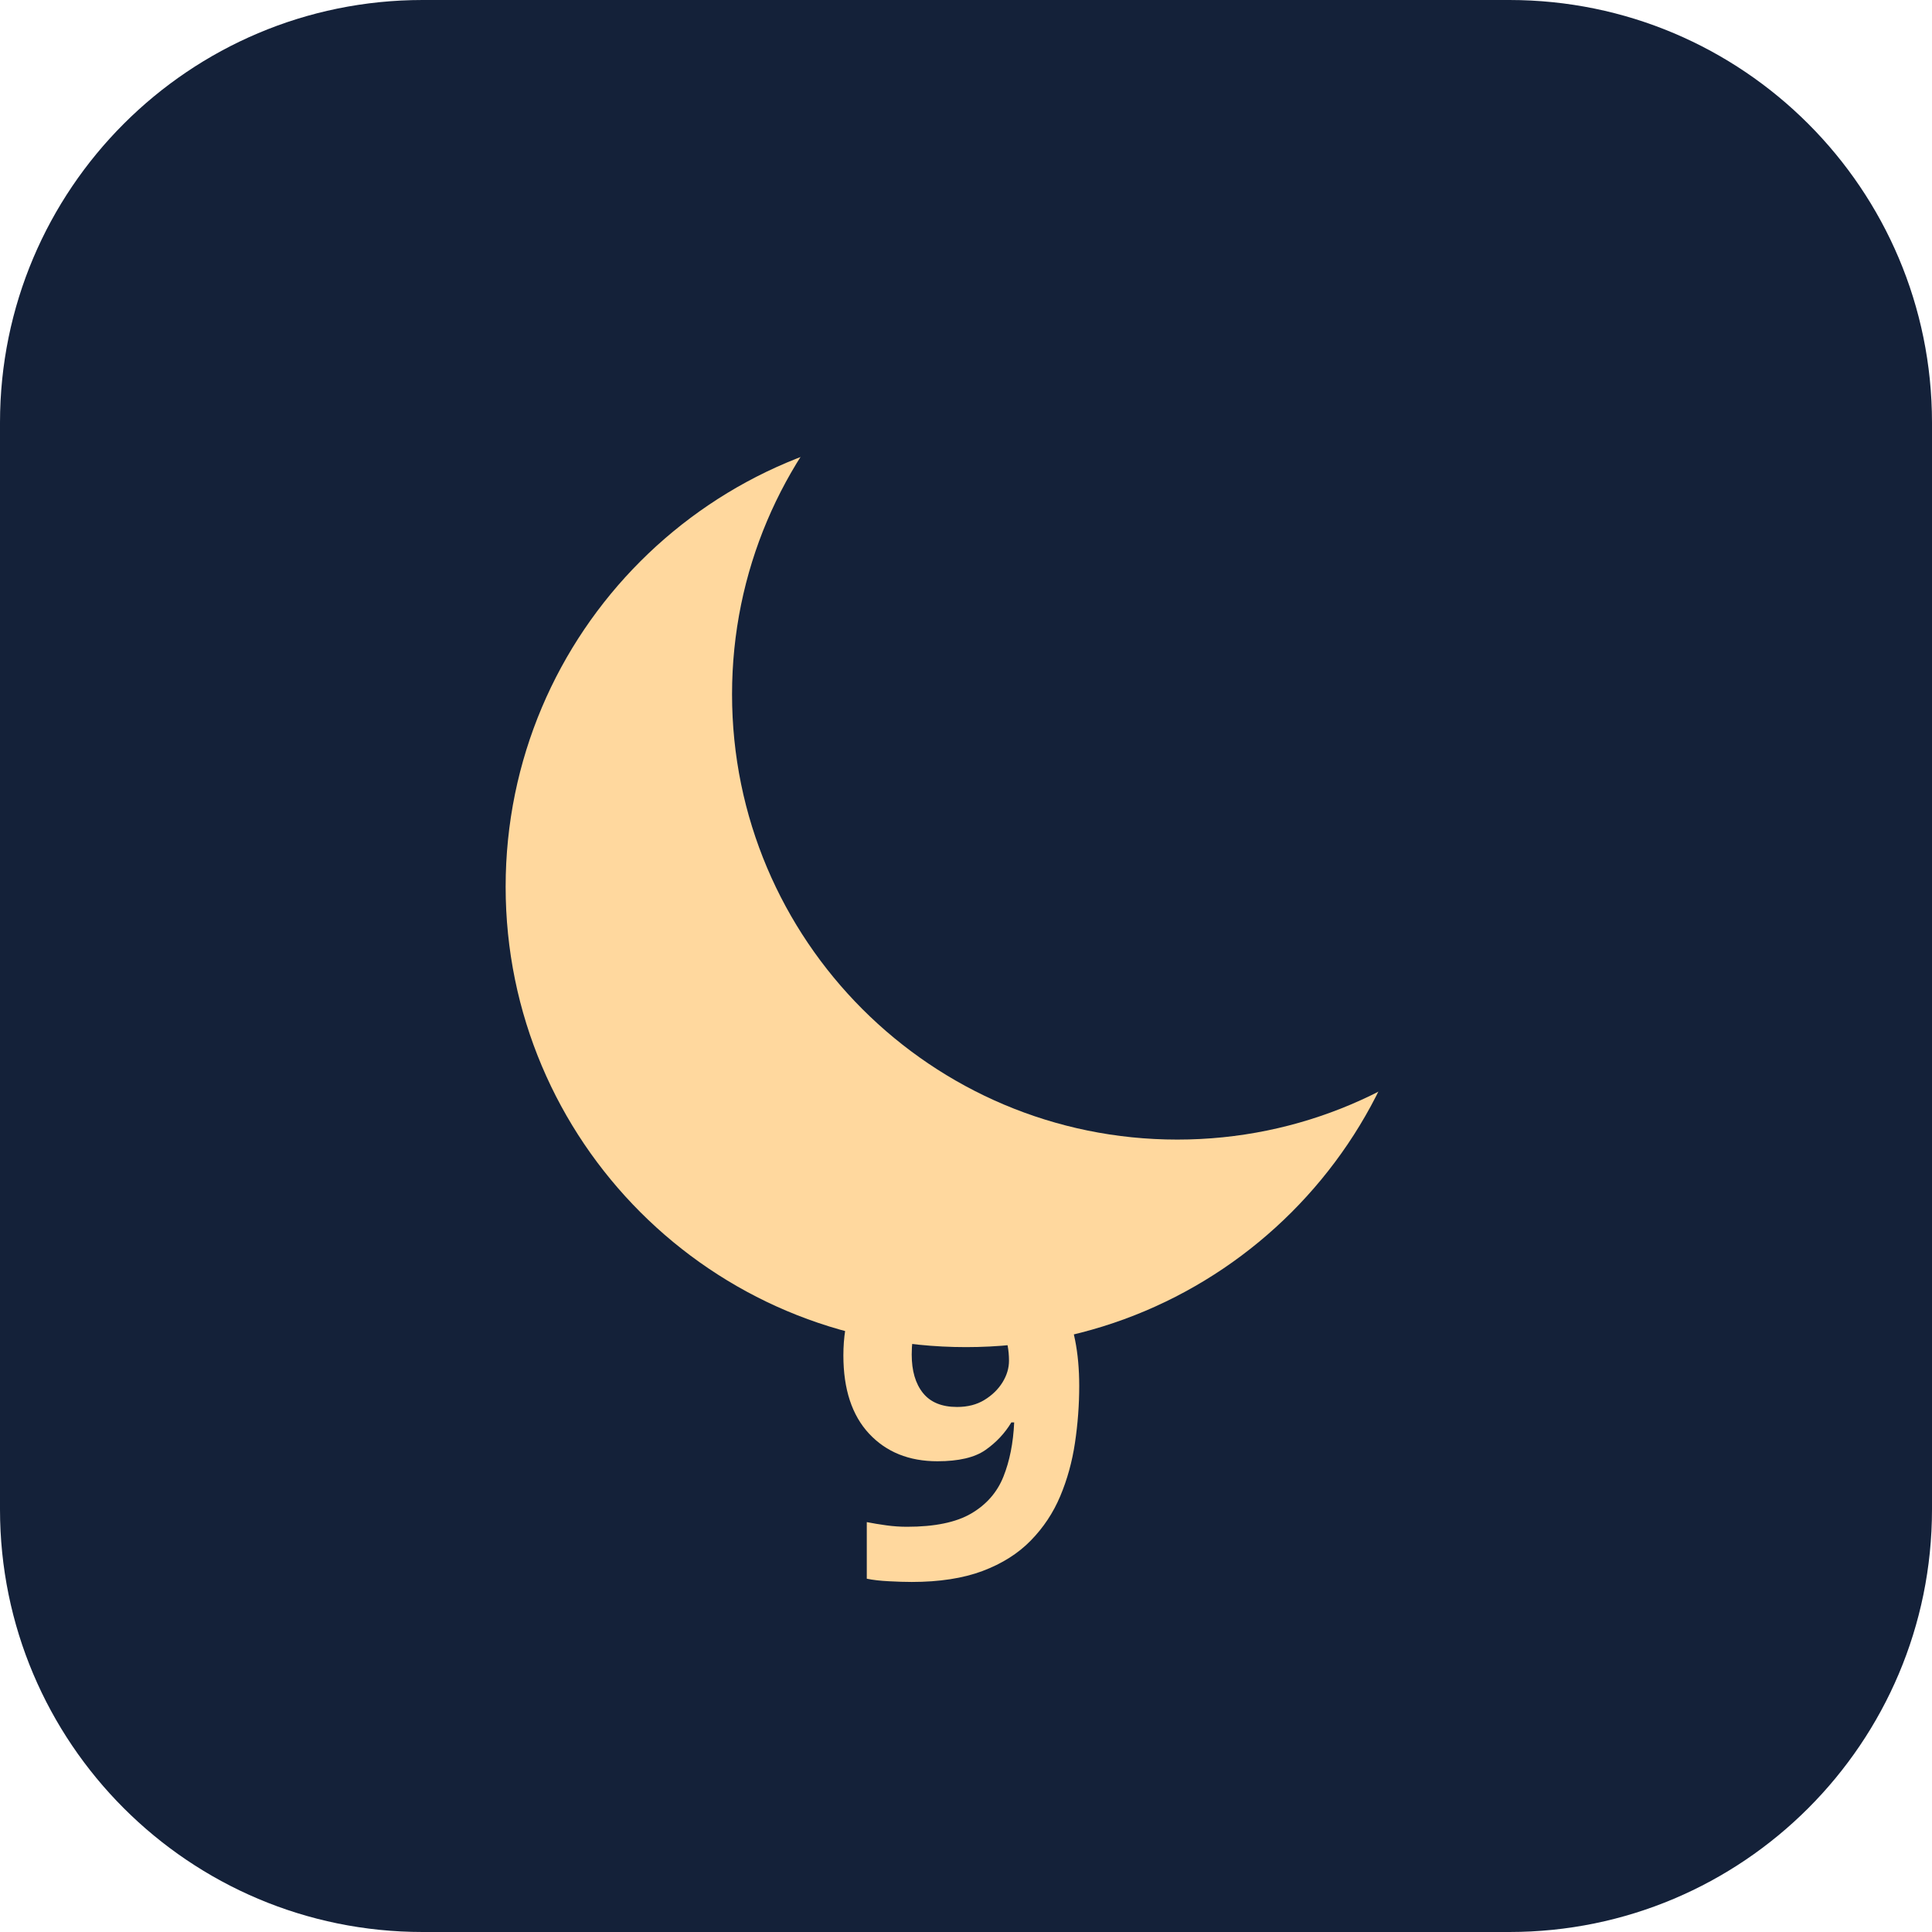
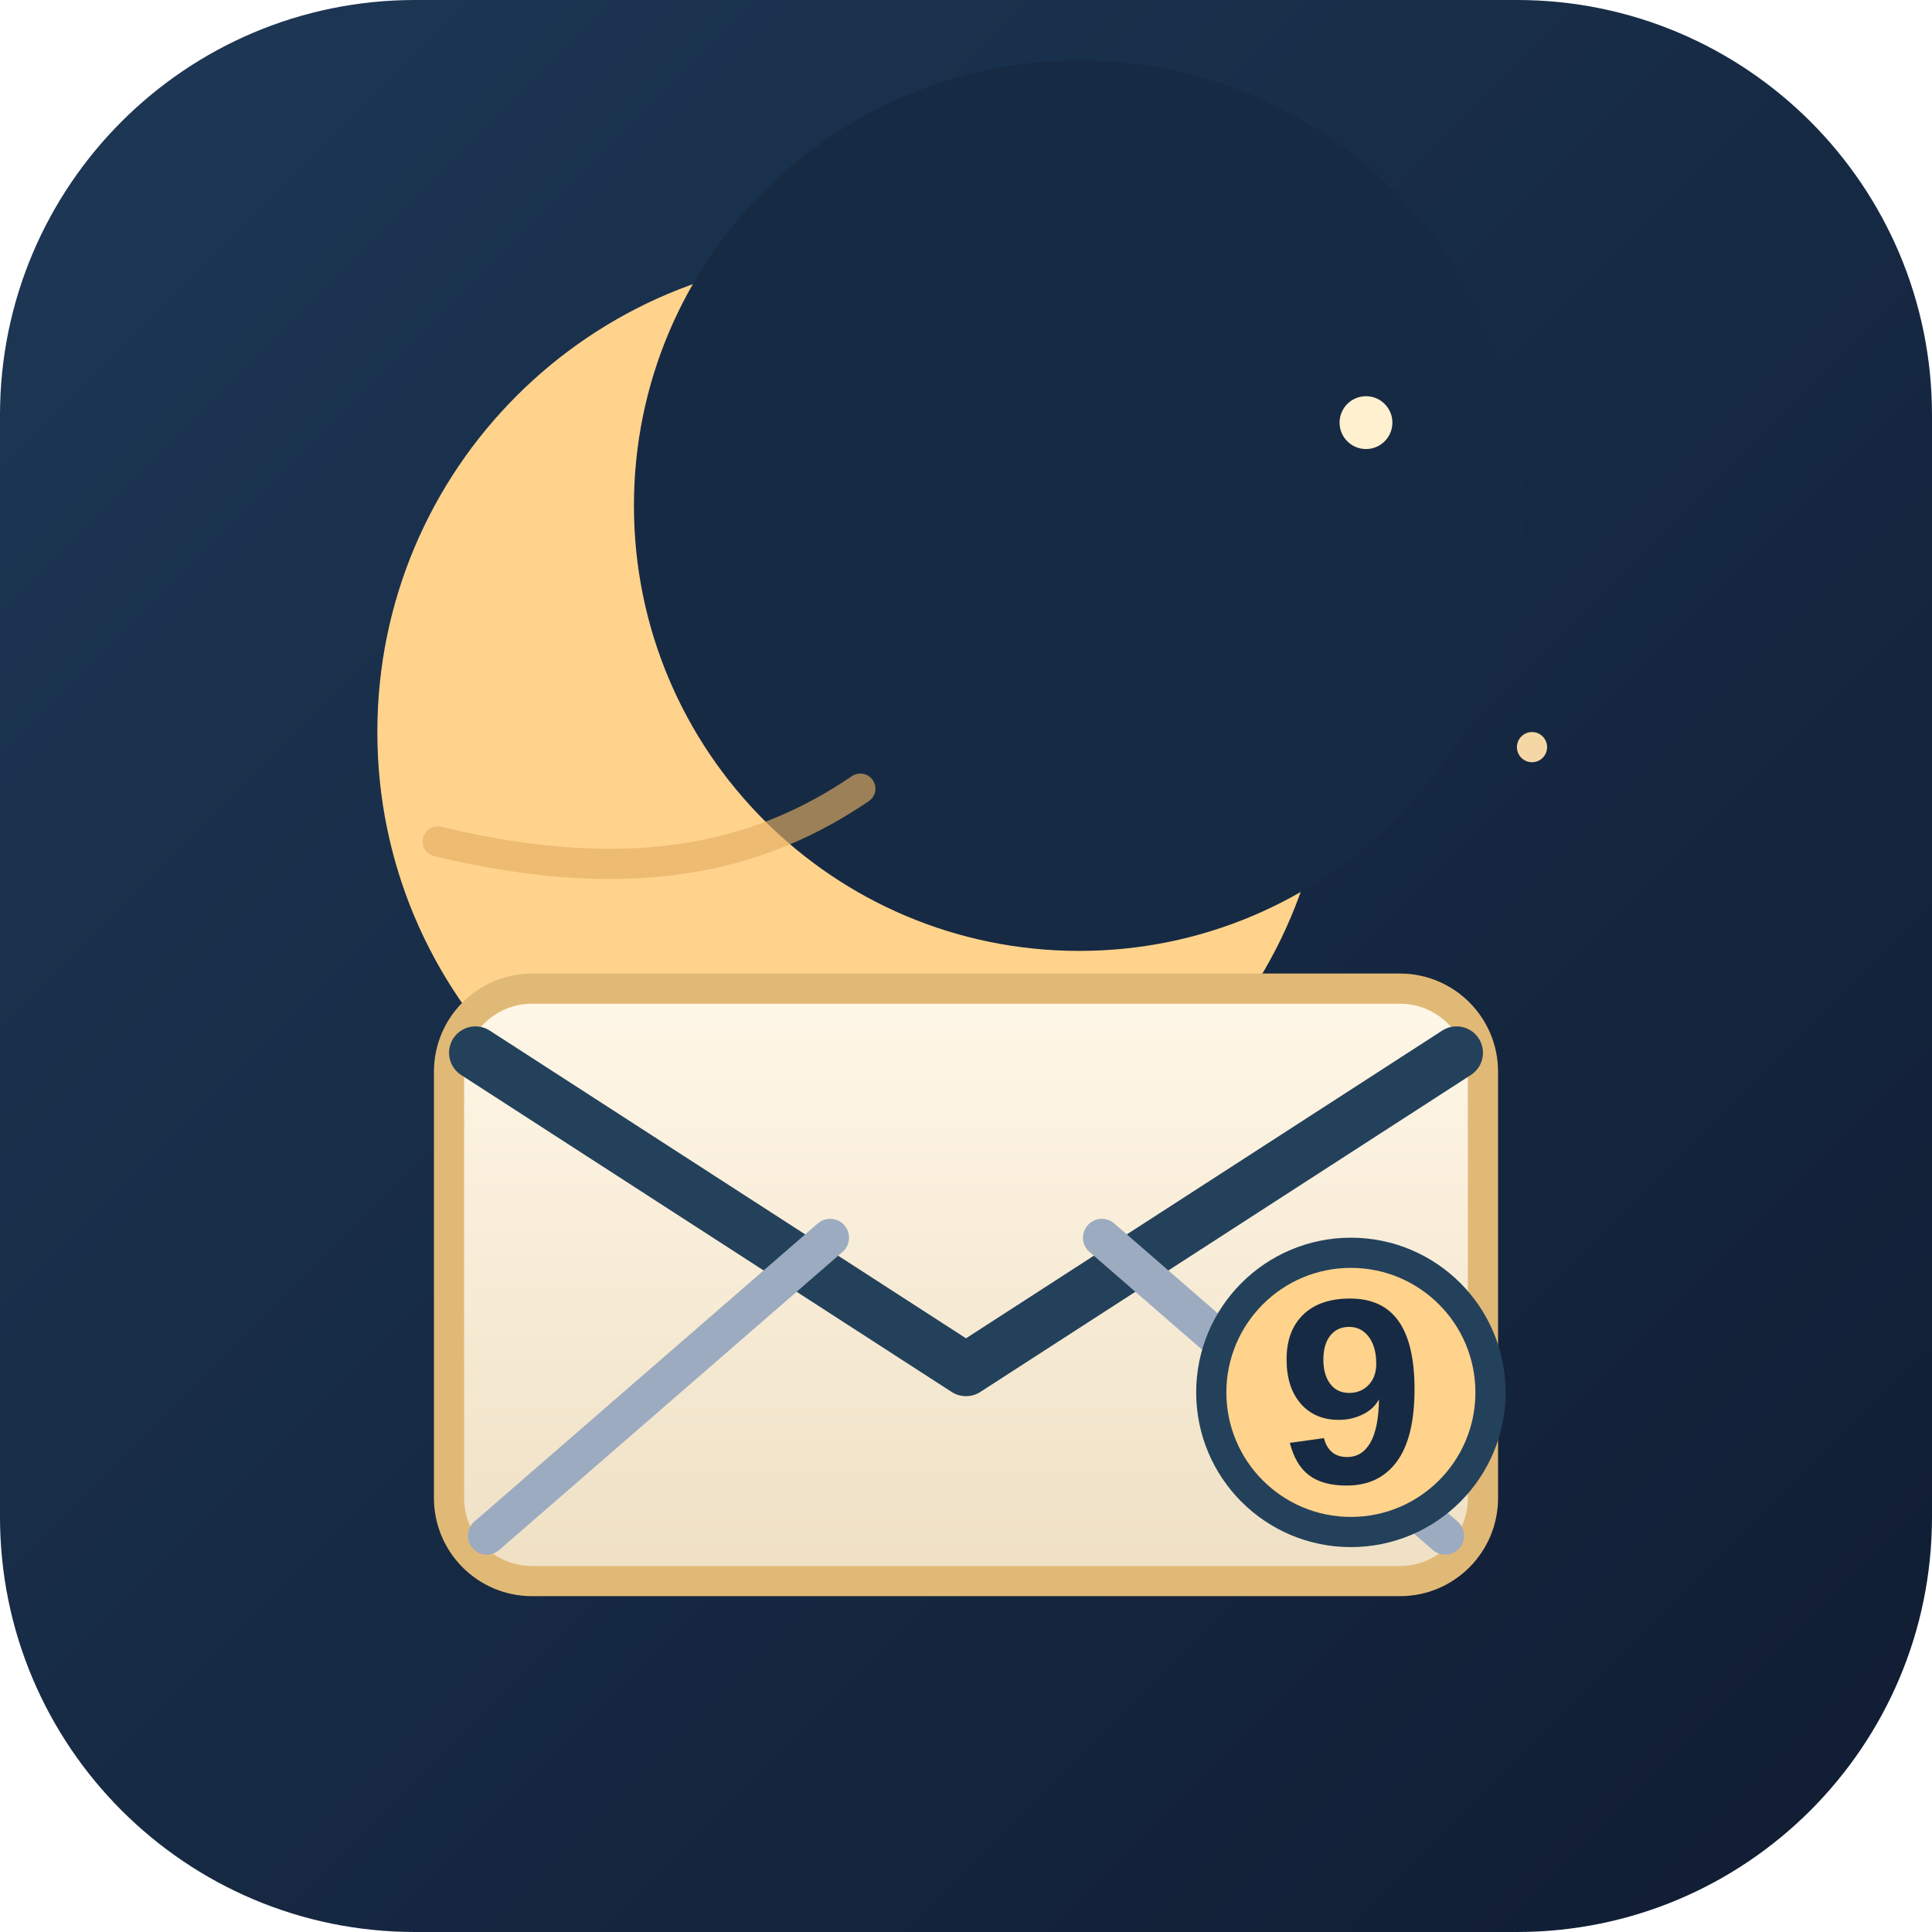
- <svg xmlns="http://www.w3.org/2000/svg" width="512" height="512" viewBox="0 0 512 512">
-   <rect width="512" height="512" rx="112" fill="#142139" />
-   <circle cx="256" cy="235" r="122" fill="#FFD89E" />
-   <circle cx="312" cy="184" r="118" fill="#142139" />
-   <text x="255" y="418" text-anchor="middle" fill="#FFD89E" font-size="124" font-weight="800" font-family="sans-serif">9</text>
+ <svg xmlns="http://www.w3.org/2000/svg" width="512" height="512" viewBox="0 0 512 512" role="img" aria-labelledby="title">
+   <defs>
+     <linearGradient id="night" x1="0" y1="0" x2="1" y2="1">
+       <stop offset="0" stop-color="#1D3856" />
+       <stop offset="1" stop-color="#101C32" />
+     </linearGradient>
+     <linearGradient id="letter" x1="0" y1="0" x2="0" y2="1">
+       <stop offset="0" stop-color="#FFF7E8" />
+       <stop offset="1" stop-color="#EFE0C4" />
+     </linearGradient>
+   </defs>
+   <rect width="512" height="512" rx="110" fill="url(#night)" />
+   <circle cx="226" cy="194" r="126" fill="#FFD38C" />
+   <circle cx="286" cy="134" r="118" fill="#172A43" />
+   <circle cx="362" cy="112" r="7" fill="#FFF0D0" />
+   <circle cx="406" cy="198" r="4" fill="#F5D7A5" />
+   <path d="M116 223c54 13 87 3 112-14" fill="none" stroke="#E3AE63" stroke-width="8" stroke-linecap="round" opacity=".65" />
+   <rect x="119" y="262" width="274" height="157" rx="22" fill="url(#letter)" stroke="#E1B976" stroke-width="8" />
+   <path d="M126 279L256 363L386 279" fill="none" stroke="#24415B" stroke-width="14" stroke-linejoin="round" stroke-linecap="round" />
+   <path d="M129 407l91-79M383 407l-91-79" fill="none" stroke="#9CABC0" stroke-width="10" stroke-linejoin="round" stroke-linecap="round" />
+   <circle cx="358" cy="369" r="37" fill="#FFD38C" stroke="#24415B" stroke-width="8" />
+   <text x="358" y="393" text-anchor="middle" font-family="Arial,Helvetica,sans-serif" font-size="70" font-weight="900" fill="#172A43">9</text>
</svg>
